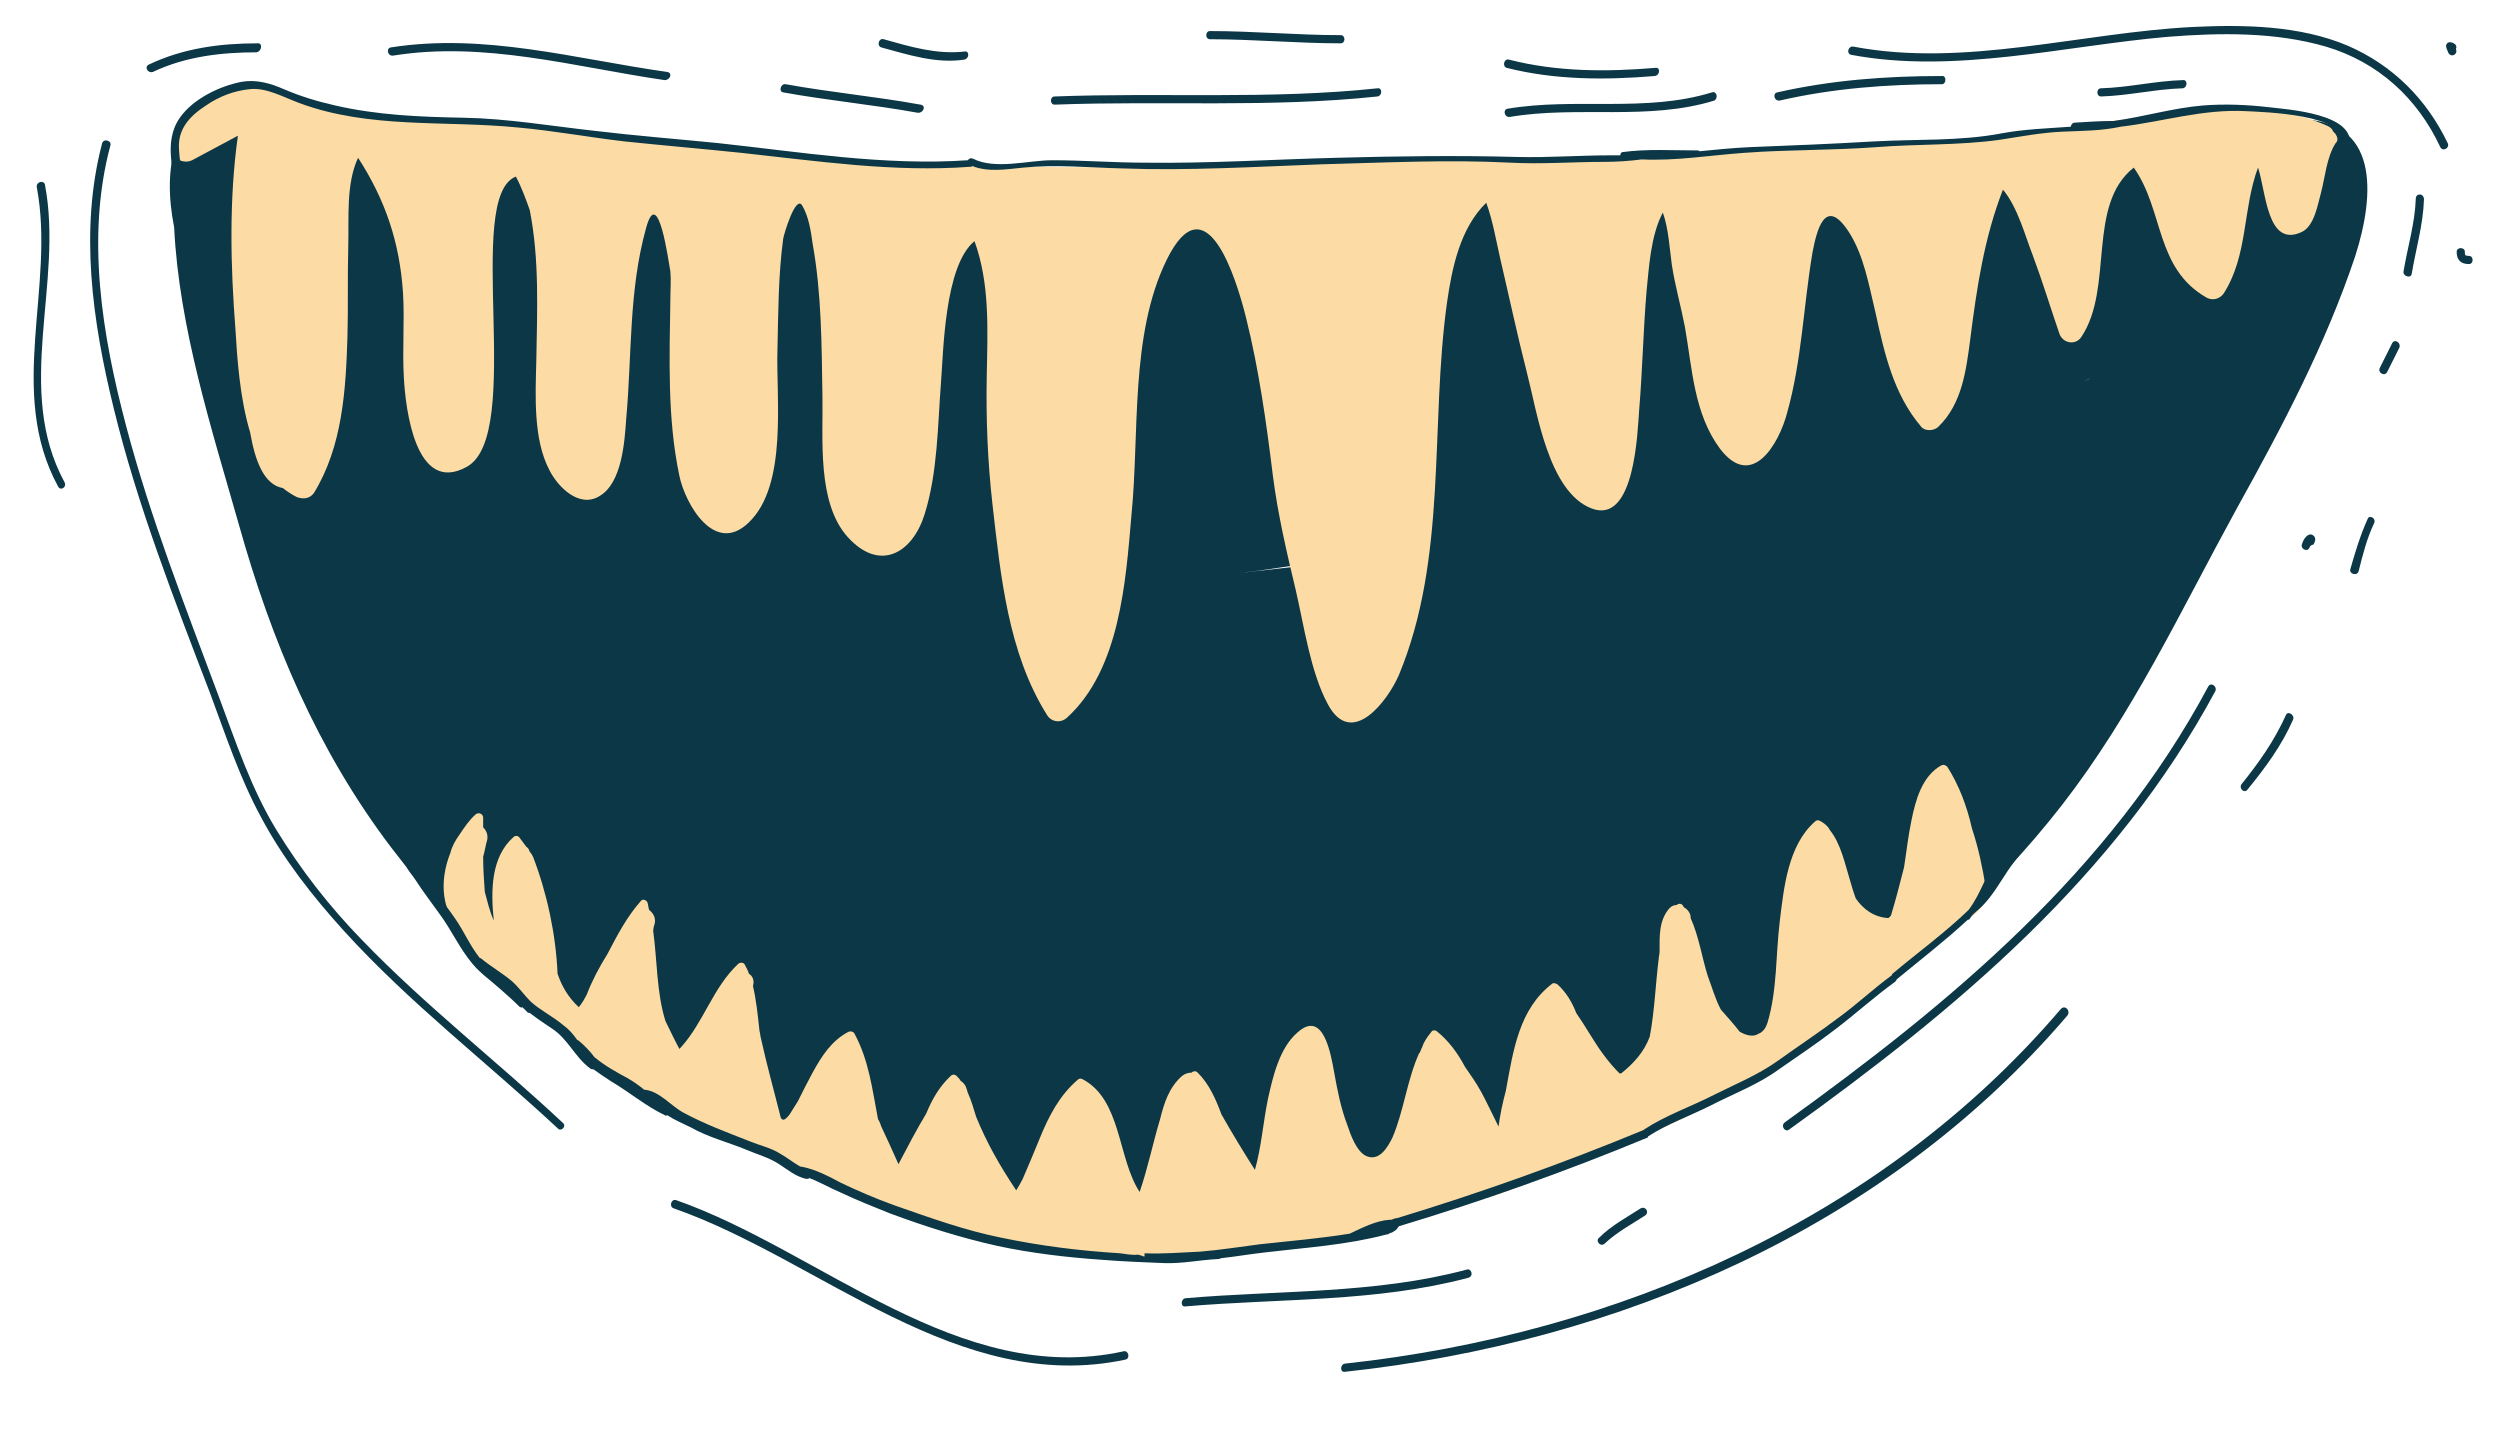
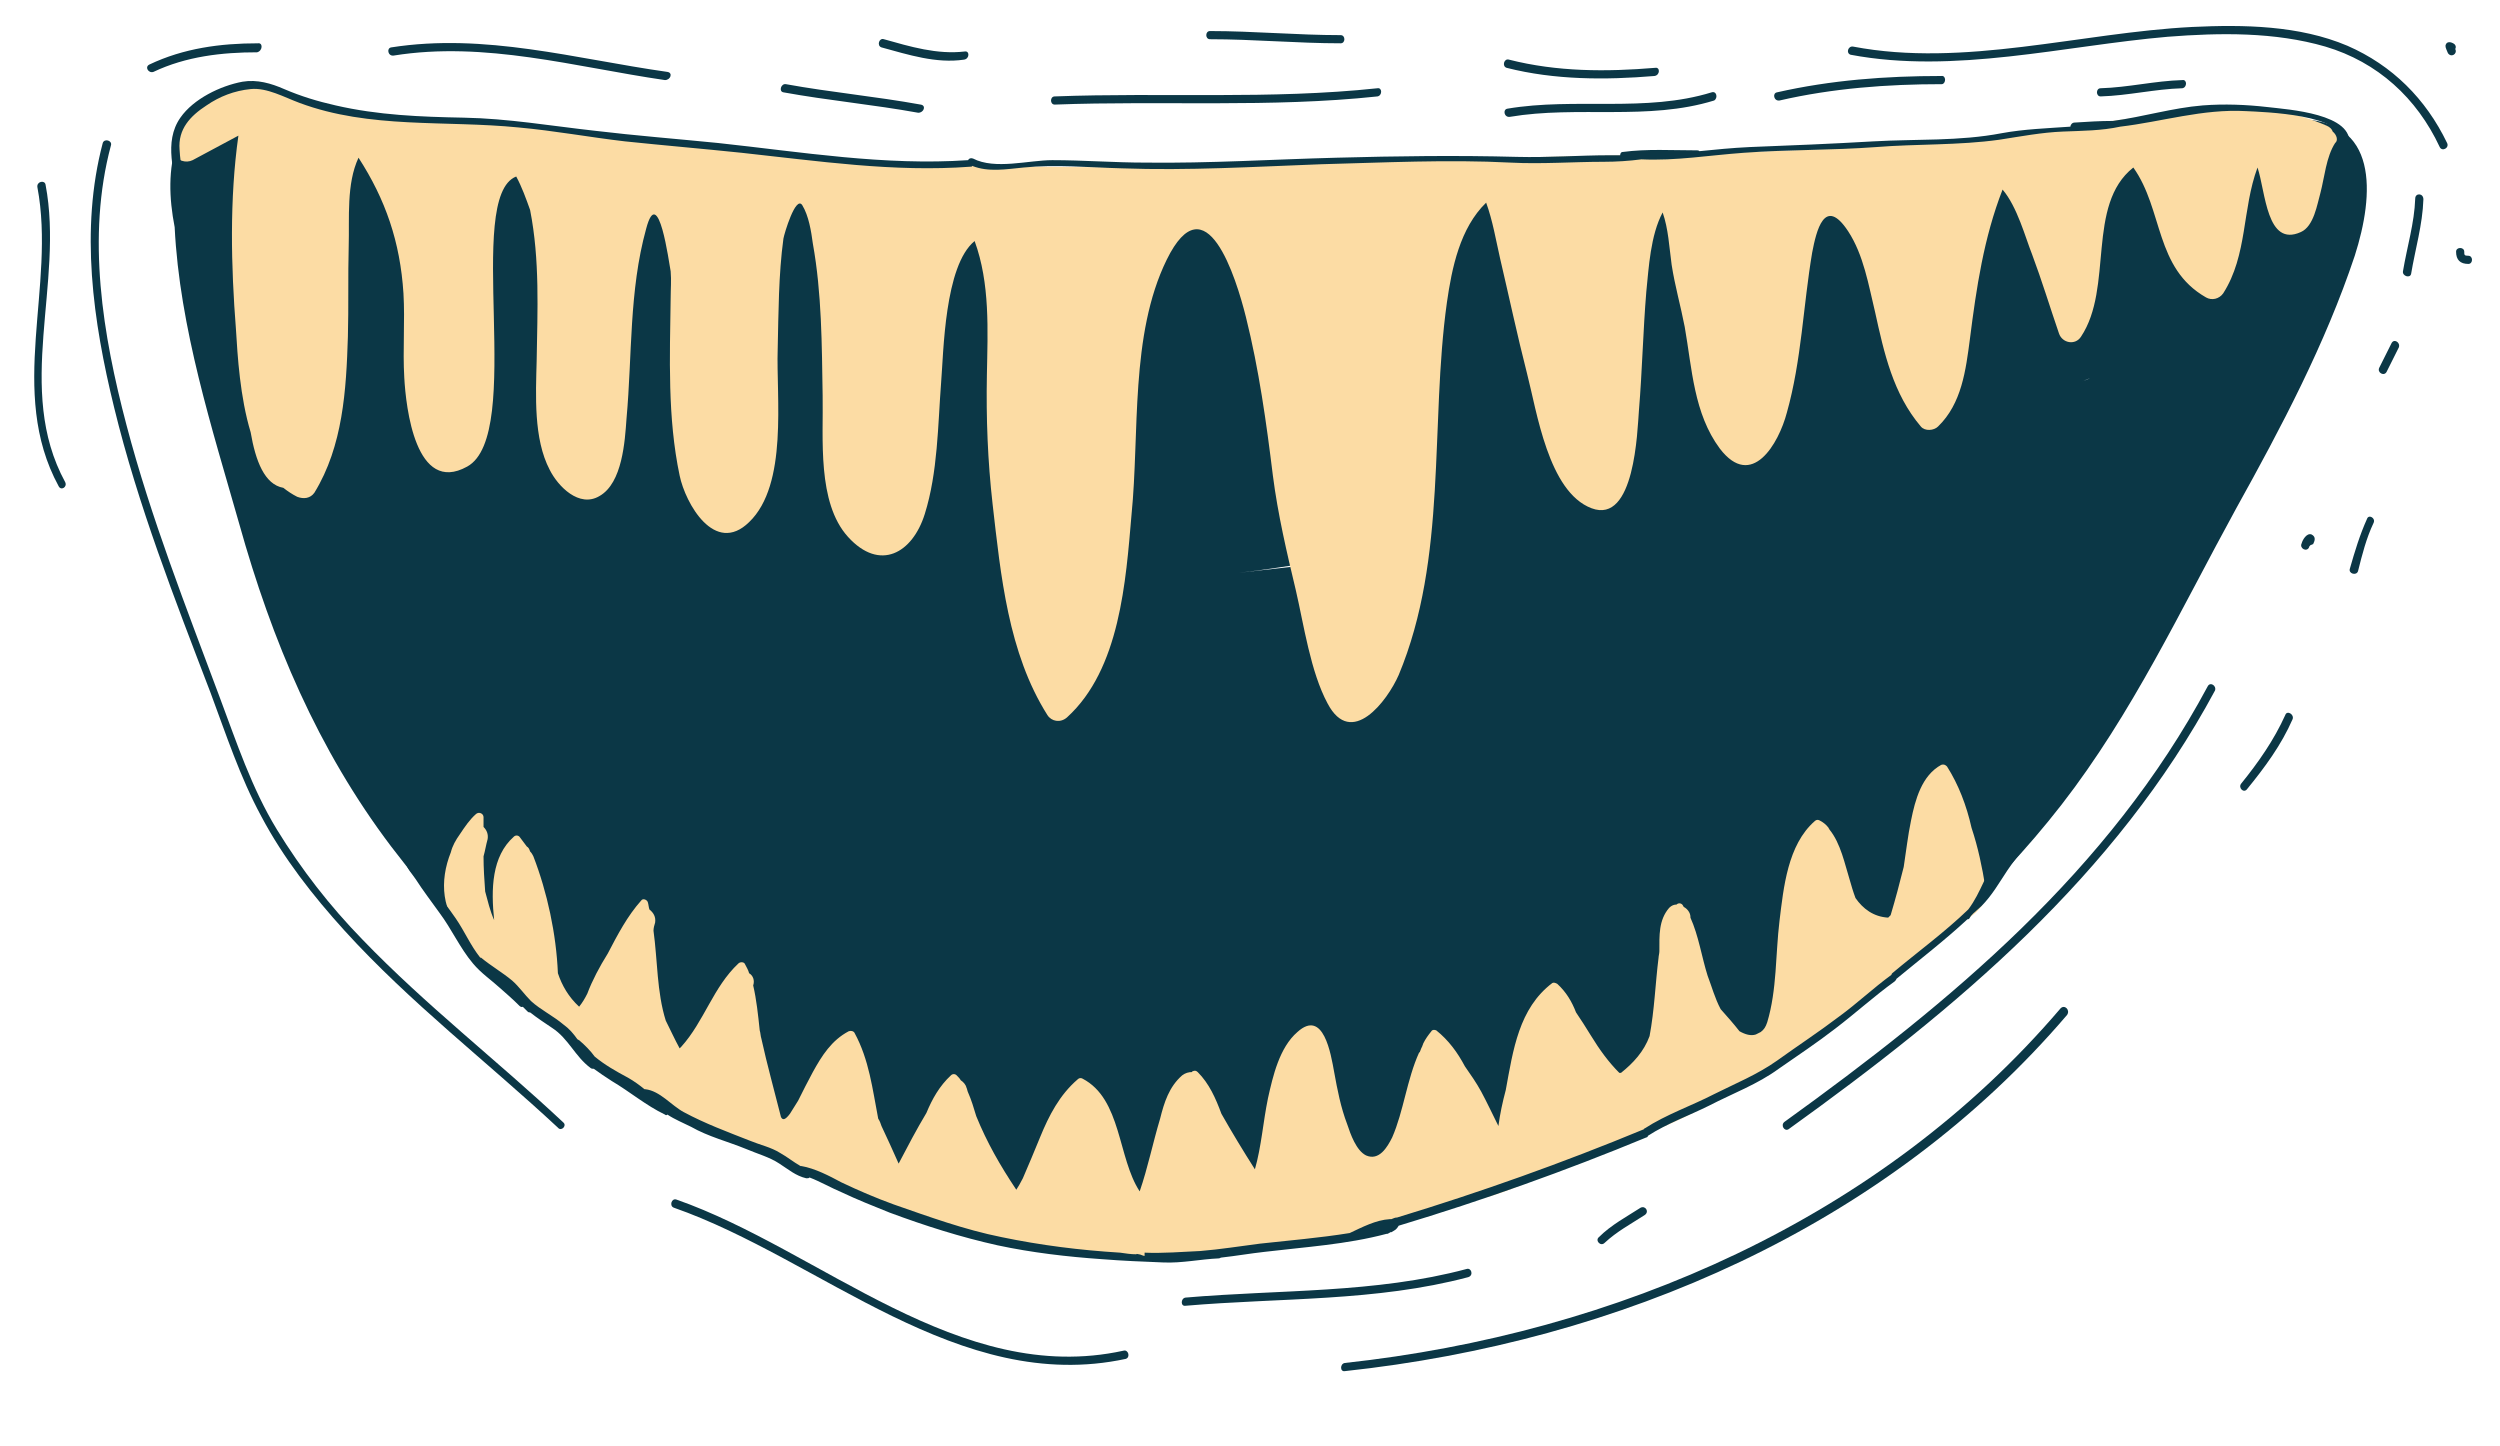
- <svg xmlns="http://www.w3.org/2000/svg" id="Layer_1" viewBox="-152 308.1 305.8 176.9">
+ <svg xmlns="http://www.w3.org/2000/svg" id="Layer_1" width="305.834" height="176.833" viewBox="-152 308.1 305.8 176.9">
  <style>.beast-mouth-16-st-0{fill:#0b3746}.beast-mouth-16-st-1{fill:#fcdca4}</style>
  <path class="beast-mouth-16-st-0" d="M129 322.7c-12.6.1-25.5 2-38 3.2-32.6 3.2-65.5 5-98.2 4.1-32.6-.9-65.1-3.3-97.5-6.7-6.7-.7-12.9-2.2-19.7-1.2-.2 0-.4.1-.6.1-.6-.1-1.3-.1-1.9 0-1.8.1-3.1 1.6-3.5 3.3-1.1 3.3-1 6.8-.3 10.4.6 12.3 4.6 24.7 7.9 36.3 4 14.3 9.6 27.6 18.6 39.5 9.3 12.2 20.5 23.1 33.6 31.2 6.1 3.8 12.7 6 19.4 8.1 2.5 1.5 5.2 2.9 8 4.1 24.8 11.1 52.9 6.4 77.4-3 25.4-9.8 49.1-23.8 66-45.5 8.7-11.2 14.6-23.9 21.4-36.3 5.5-9.9 10.9-20.1 14.5-30.9 2.4-7.5 3-16.8-7.1-16.7zm-26.3 32.1c.3-.1.6-.3 1-.4M7.4 377.1c0 .1.1.1.1.2-2.7.3-5.3.6-8 .9 2.7-.3 5.3-.7 7.9-1.1z" />
  <path class="beast-mouth-16-st-1" d="M133.4 324.2c-.1-.3-.3-.5-.7-.7-7-3.1-14.6-2.3-22-1.2-10.5 1.5-21 3-31.6 3.6-22.5 1.4-45.2 1.2-67.8 2.1-22.6.8-45.1 1-67.6-1.1-10.8-1-21.5-2.3-32.2-3.7-5.4-.7-10.7-.2-16.1-.4-4.4-.2-8.5-1.8-12.7-3-.2-.3-.5-.6-.9-.8-4.8-1.5-13.5 1.7-12.5 7.8.2 1 1.4 1.3 2.2.9 1.9-1 3.7-2 5.6-3-1.1 7.8-.9 16-.3 23.7.2 3.3.5 8.3 1.8 12.6.6 3.5 1.7 6.4 4 6.8.5.4 1.1.8 1.7 1.1.8.3 1.6.2 2.1-.5 3.5-5.7 3.9-12.6 4.1-19.1.1-3.7 0-7.4.1-11.1.1-3.4-.3-7.6 1.2-10.8 3.3 5.1 5.1 10.3 5.5 16.6.2 3.4-.1 6.9.1 10.3.2 3.7 1.4 14.4 7.7 10.9 7.1-3.9-.4-33 6-35.5.7 1.3 1.2 2.7 1.7 4.1 1.2 6.1.9 12.3.8 18.5-.1 4.1-.4 9.5 1.6 13.3 1 2 3.6 4.7 6.1 3.2 2.8-1.6 3.1-6.7 3.3-9.5.7-7.7.3-15.6 2.4-23.2 1.5-5.7 2.8 4.2 3 5.2.1 1.1 0 2.2 0 3.3-.1 7.2-.4 14.6 1.1 21.7.7 3.4 4.3 9.8 8.5 5.7 4.8-4.6 3.3-15.3 3.5-21.2.1-4.4.1-9.1.7-13.5.1-.6 1.5-5.3 2.3-4.1.8 1.3 1.1 3.2 1.3 4.7 1.1 6.1 1.1 12.4 1.2 18.6.1 5.2-.7 13.1 3.1 17.3 3.9 4.3 7.9 2 9.4-2.8 1.6-5.1 1.6-10.9 2-16.1.3-3.6.4-14.3 4.1-17.3 1.9 5.2 1.6 10.9 1.5 16.4-.1 5.3.1 10.5.7 15.8 1 8.7 1.9 18.2 6.7 25.8.5.8 1.6 1 2.4.3 6.5-5.9 7.2-16.7 7.9-24.8 1-10-.2-22 4.3-31.2 4.8-9.8 8.5 2.2 9.7 7 1.6 6.4 2.5 12.9 3.3 19.4.6 4.7 1.7 9.4 2.8 14 1 4.3 1.8 10 3.9 13.9 2.9 5.5 7.3-.3 8.7-3.5 6-14.4 3.8-30.6 5.9-45.6.6-4.2 1.6-9.1 4.8-12.2.8 2.2 1.2 4.6 1.7 6.8 1.1 4.7 2.1 9.4 3.3 14.1 1.2 4.6 2.6 14.5 7.9 16.5 5.3 2 5.6-9.5 5.8-12 .4-4.8.5-9.7.9-14.5.3-2.9.5-6.9 2-9.7.7 2 .8 4.2 1.1 6.4.4 2.6 1.1 5 1.6 7.6.9 5.1 1.1 10.6 4.3 14.9 3.9 5.1 7.2-.6 8.2-4.4 1.8-6.4 2-13.1 3.1-19.6.5-2.6 1.5-7 4.4-2.6 1.9 2.9 2.5 6.6 3.3 9.9 1.1 5 2.2 10 5.6 14 .5.6 1.6.5 2.1 0 2.9-2.8 3.4-6.9 3.9-10.7.8-6.3 1.7-12.4 4-18.3 1.8 2.1 2.8 5.9 3.6 7.9 1.2 3.2 2.2 6.5 3.3 9.7.4 1.2 2 1.5 2.7.4 4-6 .6-16.1 6.4-20.7 3.7 5.2 2.6 12.3 8.9 15.9.7.4 1.6.2 2.1-.5 3-4.7 2.3-10.3 4.2-15.4 1 3 1.1 9.8 5.3 7.9 1.6-.7 2-3.4 2.4-4.8.5-1.9.7-4.4 1.8-6.1.4-.3.2-1-.3-1.4z" />
  <path class="beast-mouth-16-st-0" d="M125.4 321.2c-2.6-.3-5.3-.4-7.9-.2-3.7.3-7.3 1.4-11 1.9-1.6 0-3.1.1-4.7.2-.3 0-.5.3-.5.5-2.8.2-5.7.3-8.4.8-5.2 1-10.5.7-15.7 1-5.1.3-10.1.5-15.2.7-2.1.1-4.1.3-6.1.5-.1-.1-.2-.1-.3-.1-3.1 0-6.1-.2-9.1.2-.2 0-.3.2-.3.4H45c-3.8 0-7.6.3-11.4.2-7.4-.2-14.7-.1-22.1.1-7.8.2-15.6.7-23.4.6-3.8 0-7.6-.3-11.4-.3-2.9 0-7 1.2-9.7-.2-.3-.1-.5 0-.6.2-10.2.7-20.4-1-30.6-2.1-5-.5-10.1-.9-15.1-1.5-5.4-.6-10.6-1.5-16-1.6-5.3-.1-10.5-.3-15.7-1.5-2.2-.5-4.2-1.1-6.3-2-1.6-.7-3.3-1.2-5.1-.9-2.7.5-6 2.1-7.6 4.4-2.1 3-.7 6.8-.2 10.1.1.6 1.1.4 1-.3-.3-2-.8-3.9-.9-5.9-.2-2.5 1.3-4.1 3.3-5.4 1.6-1.1 3.4-1.8 5.4-2 2-.2 4.1 1 6 1.7 8.6 3.2 17.8 2.1 26.8 3 4.4.4 8.7 1.2 13 1.7 4.8.5 9.5.9 14.3 1.4 9.3 1 18.6 2.4 28 1.7.1 0 .2 0 .2-.1 2 .8 4.2.4 6.3.2 3.9-.4 8 0 12 .1 8.1.3 16.3-.2 24.4-.5 7.7-.2 15.5-.6 23.2-.2 3.8.2 7.6-.1 11.4-.1 1.5 0 3.1-.1 4.6-.3 4.2.2 8.3-.5 12.5-.8 5.4-.4 10.8-.3 16.2-.7 5-.4 10.1-.2 15.1-.9 2.6-.4 5.2-.9 7.8-1 2.4-.1 4.7-.1 7-.6 5.1-.6 10.1-2.2 15.4-1.9 2 .1 12.5.4 11.6 3.9-.2.6.8.9 1 .3.7-3.9-7.5-4.4-10-4.7z" />
  <path class="beast-mouth-16-st-1" d="M90.9 416.7c-.4-2.5-.9-4.9-1.7-7.3-.6-2.7-1.6-5.3-3-7.5-.2-.2-.4-.3-.7-.2-2.4 1.3-3.2 4.3-3.7 6.8-.4 1.9-.6 3.8-.9 5.7-.5 2-1 3.9-1.6 5.9l-.3.3c-1.8-.1-3.1-1.1-4-2.4-.3-.8-.5-1.5-.7-2.2-.6-1.9-1.1-4.5-2.5-6.2 0-.1-.1-.1-.1-.2-.3-.4-.7-.7-1.1-.9-.2-.1-.4-.1-.6.1-3.3 2.9-3.8 8.1-4.3 12.2s-.3 8.4-1.5 12.4c-.2.6-.4.9-.8 1.2l-.6.3c-.6.2-1.3 0-2-.4-.7-.9-1.5-1.8-2.3-2.7-.7-1.3-1.1-2.8-1.6-4.1-.7-2.2-1.1-4.9-2.1-7.1v-.1c0-.5-.4-1-.8-1.2-.1-.1-.1-.2-.2-.3-.2-.2-.5-.2-.7 0-.3 0-.6.1-.9.4-1.3 1.5-1.2 3.4-1.2 5.3 0 .3-.1.6-.1.8-.4 3.2-.5 6.4-1.1 9.6-.7 1.9-2 3.3-3.5 4.5h-.2c-1.3-1.3-2.4-2.8-3.5-4.6-.6-1-1.2-1.9-1.8-2.8-.5-1.3-1.2-2.5-2.3-3.5-.2-.1-.4-.2-.6-.1-4.1 3.1-4.8 8.2-5.7 13.1-.4 1.5-.7 2.9-.9 4.4-.7-1.4-1.4-2.9-2.1-4.2-.6-1.1-1.3-2.1-2-3.1-.9-1.7-2-3.2-3.5-4.4-.2-.1-.5-.1-.6.1-.4.5-.7.9-1 1.5 0 .1-.1.2-.1.3-.1.2-.2.4-.3.7 0 0 0 .1-.1.1-1.5 3.3-1.9 7.2-3.3 10.4-.6 1.2-1.6 2.9-3.2 2.2-1.2-.6-1.9-2.6-2.3-3.8-.8-2.1-1.2-4.2-1.6-6.4-.4-2.2-1.3-7.8-4.5-4.9-2.2 1.9-3 5.4-3.6 8.1-.6 2.9-.8 5.9-1.6 8.7-1.4-2.2-2.8-4.5-4.1-6.8-.7-1.9-1.5-3.7-2.9-5.1-.2-.2-.4-.2-.6-.1-.1 0-.1.1-.1.1-.4 0-.8.1-1.2.4-1.6 1.4-2.2 3.3-2.7 5.3-.9 3-1.5 6-2.5 8.9-2.7-4.1-2.2-11.3-7-13.8-.2-.1-.4-.1-.6.1-2.2 1.9-3.5 4.4-4.6 7.1-.7 1.7-1.4 3.4-2.1 5-.3.6-.6 1.1-.8 1.4-2-3-3.6-5.8-4.9-9-.3-1-.6-2-1-2.9-.1-.2-.1-.4-.2-.6-.1-.4-.4-.7-.7-.9-.1-.2-.3-.4-.5-.6-.2-.2-.5-.2-.7 0-1.4 1.3-2.3 2.9-3 4.6-1.2 2-2.3 4.1-3.4 6.2-.7-1.6-1.4-3.1-2.1-4.6-.1-.3-.2-.6-.4-.9-.7-3.6-1.1-7.2-2.9-10.5-.1-.2-.4-.3-.7-.2-2.1 1.1-3.3 3-4.4 5-.6 1.1-1.2 2.3-1.8 3.5-.3.5-.7 1.1-1 1.6-.6.8-.9.8-1.1.4-.8-3.2-1.7-6.4-2.4-9.6-.1-.3-.1-.7-.2-1-.2-1.9-.4-3.8-.8-5.5.2-.6 0-1.2-.5-1.5-.1-.4-.3-.7-.5-1.1-.1-.3-.6-.3-.8-.1-3.1 2.9-4.2 7.1-7 10.2l-.2.2c-.6-1.1-1.1-2.2-1.7-3.4-1.1-3.5-1-7.4-1.5-11 0-.3.1-.7.2-1 .1-.7-.2-1.2-.7-1.6-.1-.3-.1-.6-.2-.9-.1-.3-.6-.5-.8-.2-1.7 1.9-2.9 4.2-4.1 6.5-1 1.6-1.9 3.3-2.5 4.9-.3.6-.6 1.1-1 1.6-1.3-1.2-2.1-2.6-2.6-4.1-.2-4.8-1.3-9.9-3-14.3-.1-.2-.2-.4-.4-.6-.1-.3-.2-.5-.4-.6l-.9-1.2c-.2-.2-.5-.2-.7 0-2.7 2.4-2.8 6.4-2.4 10.2-.5-1.1-.8-2.4-1.1-3.5-.1-1.4-.2-2.8-.2-4.3.2-.7.3-1.4.5-2.1.1-.6-.1-1.1-.5-1.5v-1.2c0-.4-.5-.7-.9-.4-.8.7-1.4 1.6-2 2.5-.5.7-.9 1.4-1.1 2.2-1.4 3.5-1.2 7.4 1.8 10.2.6 2.2 2.5 3.6 4.3 4.9 0 0 .1 0 .1.1 1.1 1.3 2.4 2.4 3.8 3.2.7.8 1.4 1.6 2.3 2.3.1.1.2.1.3.2 1 1.1 2.2 1.9 3.5 2.6 1.4 2.3 5.2 5.4 8.3 5.9 1.4 1.1 2.9 2.1 4.8 3 3.2 1.6 6.5 3 9.8 4.3.2.2.3.3.6.4 4.5 1.4 8.6 4.7 13.2 5.8l.6.3c2.1.9 4.3 1.7 6.5 2.4h-.1.1c1.1.5 2.2.9 3.4 1.1h.5c.5.1 1 .3 1.4.4 1 .4 2 .7 3 .7 2.8.7 5.6 1.2 8.4 1.3.2.2.5.3.9.3.8-.1 1.5-.1 2.3-.2 2 0 4.4.4 6.1.3 2.1 0 4.1-.3 6.2-.3 2.6-.1 5.2-.3 7.7-.9 4.3.1 8.7-.9 12.8-2.4 1.9-.4 3.7-.9 5.5-1.5 2.5-.6 5.1-1.2 7.4-2.2.3.1.6.1.9.1 4.5-1.1 8.7-3.7 13.1-5.1 2.4-.8 4.8-1.3 6.8-2.8 2.8-1 5.5-2.3 8.2-3.9 1.6-1 3.2-1.8 4.7-2.8 8.9-4.5 15.7-11.8 23.5-17.7 2.2-1.7 5.6-2.6 5.1-5.7z" />
  <path class="beast-mouth-16-st-0" d="M96.7 408.3c-1.7 1-2.9 2.9-4.1 4.4-1.6 2-2.2 4.6-3.8 6.7-2.9 2.8-6.2 5.2-9.3 7.8-.1.1-.1.2-.1.2-2.2 1.6-4.2 3.5-6.4 5.1-2.5 1.9-5.1 3.6-7.6 5.4-2.4 1.7-5.1 2.8-7.7 4.1-2.7 1.4-5.9 2.5-8.5 4.2-.1 0-.1.1-.1.1-9.9 4.1-20 7.7-30.2 10.8-.3 0-.4.1-.7.2h-.1-.1c-1.7.1-3.4 1-4.9 1.7-3.7.6-7.4.9-11 1.3-2.4.3-4.8.7-7.3.9-2.2.1-4.6.3-6.8.2v.4c-.2 0-.5-.2-.7-.2-.1 0-.3-.1-.3 0-.7 0-1.3-.1-2-.2-4.9-.3-9.7-.9-14.5-1.9-4.5-.9-8.9-2.5-13.2-4-2.2-.8-4.3-1.7-6.4-2.7-1.5-.8-3.2-1.7-4.9-2h-.1c-.9-.5-1.6-1.1-2.5-1.6-1.1-.7-2.5-1-3.7-1.5-2.8-1.1-5.5-2.1-8.1-3.5-1.5-.8-2.9-2.6-4.7-2.8h-.1c-.6-.5-1.3-1-2-1.4-1.5-.8-2.9-1.6-4.1-2.6-.5-.7-1.2-1.4-1.9-2-.1 0-.1-.1-.2-.1-.5-.7-1-1.3-1.7-1.8-1.3-1.1-2.8-1.8-4-2.9-.8-.8-1.4-1.7-2.3-2.5-1.2-1-2.6-1.8-3.8-2.8h-.1c-1.2-1.5-1.9-3.2-3-4.8-.9-1.3-1.8-2.5-2.8-3.7-.4-.6-2.4-2.6-2.3-3.3.1-.6-.9-.6-1 0-.1.7.9 1.7 1.2 2.2.9 1.4 1.9 2.7 2.9 4.1 1.5 2 2.5 4.3 4.1 6.2 1 1.2 2.2 2 3.3 3 .8.7 1.6 1.4 2.4 2.2.1.1.3.2.4.1l.6.6c.1.1.2.1.3.1.9.7 1.8 1.3 2.7 1.9 2 1.3 2.8 3.5 4.7 4.9.1.1.3.1.4.1.7.5 1.4 1 2.2 1.5 2.2 1.3 4.2 3 6.5 4.1.1.1.2.1.3 0 .9.6 1.9 1 2.9 1.5 2.1 1.2 4.5 1.8 6.7 2.7 1.4.6 2.9 1 4.1 1.8 1.1.7 2 1.5 3.3 1.8.2 0 .3 0 .4-.1 1.3.5 2.7 1.3 3.9 1.8 1.9.9 3.9 1.7 5.9 2.5 4.3 1.6 8.7 3 13.2 4 4.2.9 8.5 1.4 12.8 1.7 2.5.2 5 .3 7.5.4 2.3.1 4.5-.4 6.8-.5.1 0 .2-.1.3-.1 1.8-.2 3.5-.5 5.3-.7 5-.6 10-.9 14.9-2.2.1 0 .2 0 .3-.1.1 0 .1-.1.2-.1h.1c.5-.3.6-.3.9-.8 10.3-3.1 20.4-6.7 30.3-10.8.1 0 .2-.1.2-.2 2.3-1.5 5.1-2.5 7.5-3.7 2.9-1.5 5.9-2.6 8.5-4.5 2.3-1.6 4.7-3.2 6.9-4.9 2.5-1.9 4.8-4 7.3-5.8.1-.1.2-.2.2-.3 2.9-2.4 5.9-4.7 8.7-7.3.1 0 .2 0 .3-.2.1-.2.3-.4.4-.5.3-.3.7-.6 1-.9 1.3-1.3 2.2-2.9 3.2-4.4 1.2-1.8 2.9-3.5 3.6-5.6.4-.5-.1-.9-.5-.7zm-3.5 5.5c.7-1.2 1.4-2.3 2.3-3.2-.7 1.1-1.6 2.1-2.3 3.2zM118.1 392.1c-12.1 22.6-31.4 38.6-51.8 53.3-.5.4 0 1.2.5.9 20.6-14.8 40-31 52.2-53.7.2-.6-.6-1.1-.9-.5zM140.6 350.1l-1.5 3c-.3.6.6 1.1.9.5l1.5-3c.2-.6-.6-1.1-.9-.5z" />
  <path class="beast-mouth-16-st-0" d="M-83.1 445.5c-8.1-7.6-16.9-14.4-24.6-22.4-4-4.1-7.5-8.6-10.5-13.5-3.1-5.1-4.9-10.6-7-16.2-4.1-11-8.4-21.9-11.4-33.3-2.9-11-4.9-23-1.9-34.2.2-.6-.8-.9-1-.3-2.8 10.6-1.2 21.8 1.4 32.4 2.9 11.9 7.4 23.4 11.8 34.9 1.9 5.1 3.6 10.3 6.2 15.1 2.7 5.1 6.3 9.7 10.2 14 8 8.8 17.4 16 26.1 24.1.4.5 1.1-.2.7-.6zM27.4 463.4c-11.2 3-22.9 2.5-34.4 3.5-.6.1-.6 1.1 0 1 11.6-1 23.3-.5 34.6-3.5.7-.2.4-1.2-.2-1zM100.1 431.5c-22 25.8-54.4 39.8-87.6 43.4-.6.1-.6 1.1 0 1 33.5-3.6 66.2-17.6 88.4-43.6.4-.6-.3-1.3-.8-.8zM127.6 395.6c-1.4 3.1-3.3 5.8-5.4 8.4-.4.5.3 1.2.7.7 2.2-2.7 4.2-5.4 5.6-8.6.2-.6-.7-1.1-.9-.5zM137.6 371.6c-.9 2-1.5 4-2.1 6.1-.2.6.8.9 1 .3.5-2 1-4 1.9-5.9.3-.6-.6-1.1-.8-.5zM130.8 373.5c-.6-.2-1.1.7-1.2 1.1-.3.6.6 1.1.9.5 0-.1.1-.2.2-.3.1 0 .2-.1.3-.1.2-.4.4-.9-.2-1.2z" />
  <path class="beast-mouth-16-st-0" d="M48.7 455.9c-1.7 1.1-3.6 2.1-5.1 3.6-.5.4.2 1.2.7.7 1.5-1.4 3.2-2.3 4.9-3.4.6-.4.1-1.2-.5-.9zM-14.6 473.4c-20.1 4.4-37-12.3-54.7-18.5-.6-.2-.9.8-.3 1 18 6.3 34.8 22.9 55.3 18.5.6-.2.3-1.2-.3-1zM-120.5 313.4c-4.6 0-9.1.6-13.3 2.6-.6.3-.1 1.1.5.9 4-1.9 8.4-2.4 12.7-2.4.7-.2.7-1.2.1-1.1zM-70.4 316.9c-11.3-1.6-22.3-4.8-33.8-3-.6.1-.4 1.1.3 1 11.2-1.8 22.2 1.4 33.2 3 .7 0 1-.9.3-1zM-39.4 320.9c-5.5-1-11-1.5-16.5-2.5-.6-.1-.9.9-.3 1 5.5 1 11 1.5 16.5 2.5.7 0 1-.9.3-1zM-34 314.4c-3.4.4-6.7-.6-9.9-1.5-.6-.2-.9.8-.3 1 3.3.9 6.7 2 10.1 1.5.7-.1.7-1.1.1-1zM16.5 318.9c-13.1 1.4-26.3.5-39.5 1-.6 0-.6 1 0 1 13.2-.5 26.4.4 39.5-1 .6-.1.6-1.1 0-1zM12 312.4c-5.3 0-10.7-.5-16-.5-.6 0-.6 1 0 1 5.3 0 10.7.5 16 .5.6 0 .6-1 0-1zM57.4 319.4c-8.1 2.5-16.7.6-25 2-.6.1-.4 1.1.3 1 8.3-1.4 16.9.5 25-2 .5-.3.3-1.2-.3-1zM50.5 316.4c-6 .5-12 .5-17.9-1-.6-.2-.9.8-.3 1 5.9 1.5 12.1 1.5 18.1 1 .7-.1.7-1.1.1-1zM85.5 317.4c-6.8 0-13.5.5-20.1 2-.6.1-.4 1.1.3 1 6.5-1.5 13.2-2 19.9-2 .5-.1.5-1.1-.1-1zM147.4 325.6c-2.6-5.4-6.7-9.5-12.2-11.9-5.9-2.5-12.7-2.6-19-2.3-13.7.7-27.9 5-41.5 2.4-.6-.1-.9.8-.3 1 12.7 2.4 26.1-1.1 38.8-2.2 6.4-.5 13.1-.6 19.3 1.2 6.4 1.9 11.2 6.3 14 12.3.3.6 1.2.1.9-.5z" />
  <path class="beast-mouth-16-st-0" d="M115 317.9c-3.4.1-6.6.9-10 1-.6 0-.6 1 0 1 3.4-.1 6.6-.9 10-1 .6-.1.6-1.1 0-1zM143.5 332.4c-.1 3-1 5.9-1.5 8.9-.1.6.9.9 1 .3.5-3 1.4-6 1.5-9.1 0-.8-1-.8-1-.1zM150 339.4c-.5 0-.5-.1-.5-.5 0-.6-1-.6-1 0 0 1 .5 1.5 1.5 1.5.6 0 .6-1 0-1zM148.4 314.1c.1-.2.1-.4-.1-.6-.4-.3-1-.4-1.1.2 0 .3.2.6.3.9.4.6 1.2.1.9-.5zM-144.1 367.1c-6.2-11.4-.1-24.3-2.4-36.4-.1-.6-1.1-.4-1 .3 2.3 12.2-3.7 25 2.6 36.6.3.6 1.1.1.8-.5z" />
</svg>
